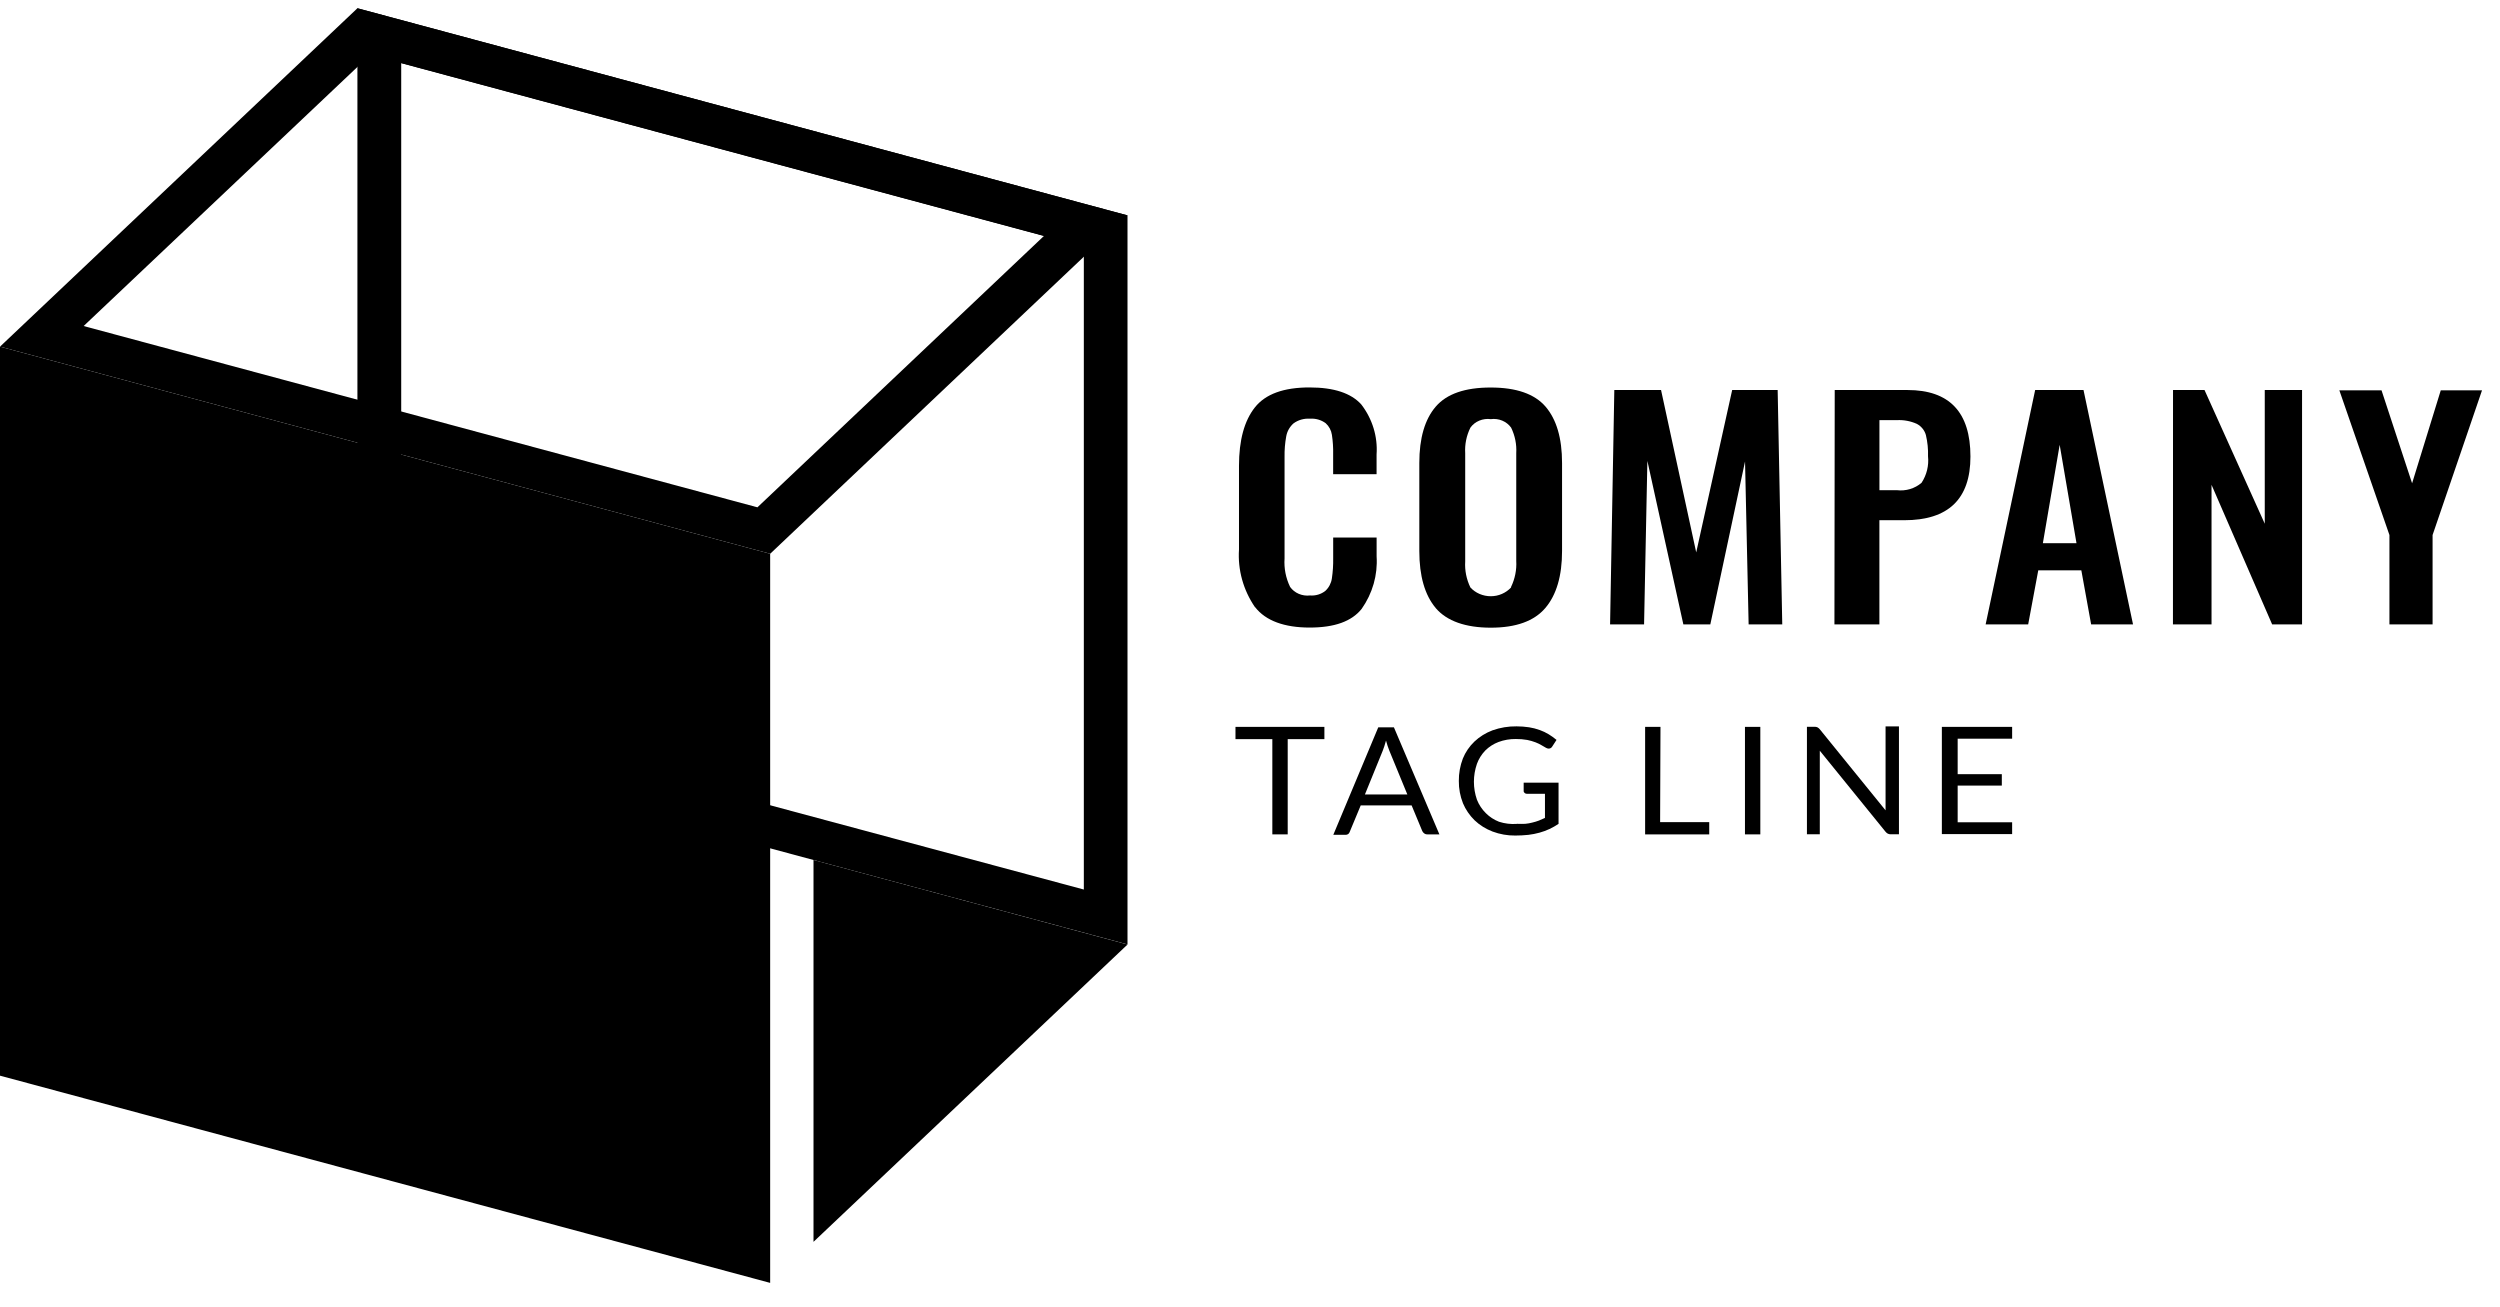
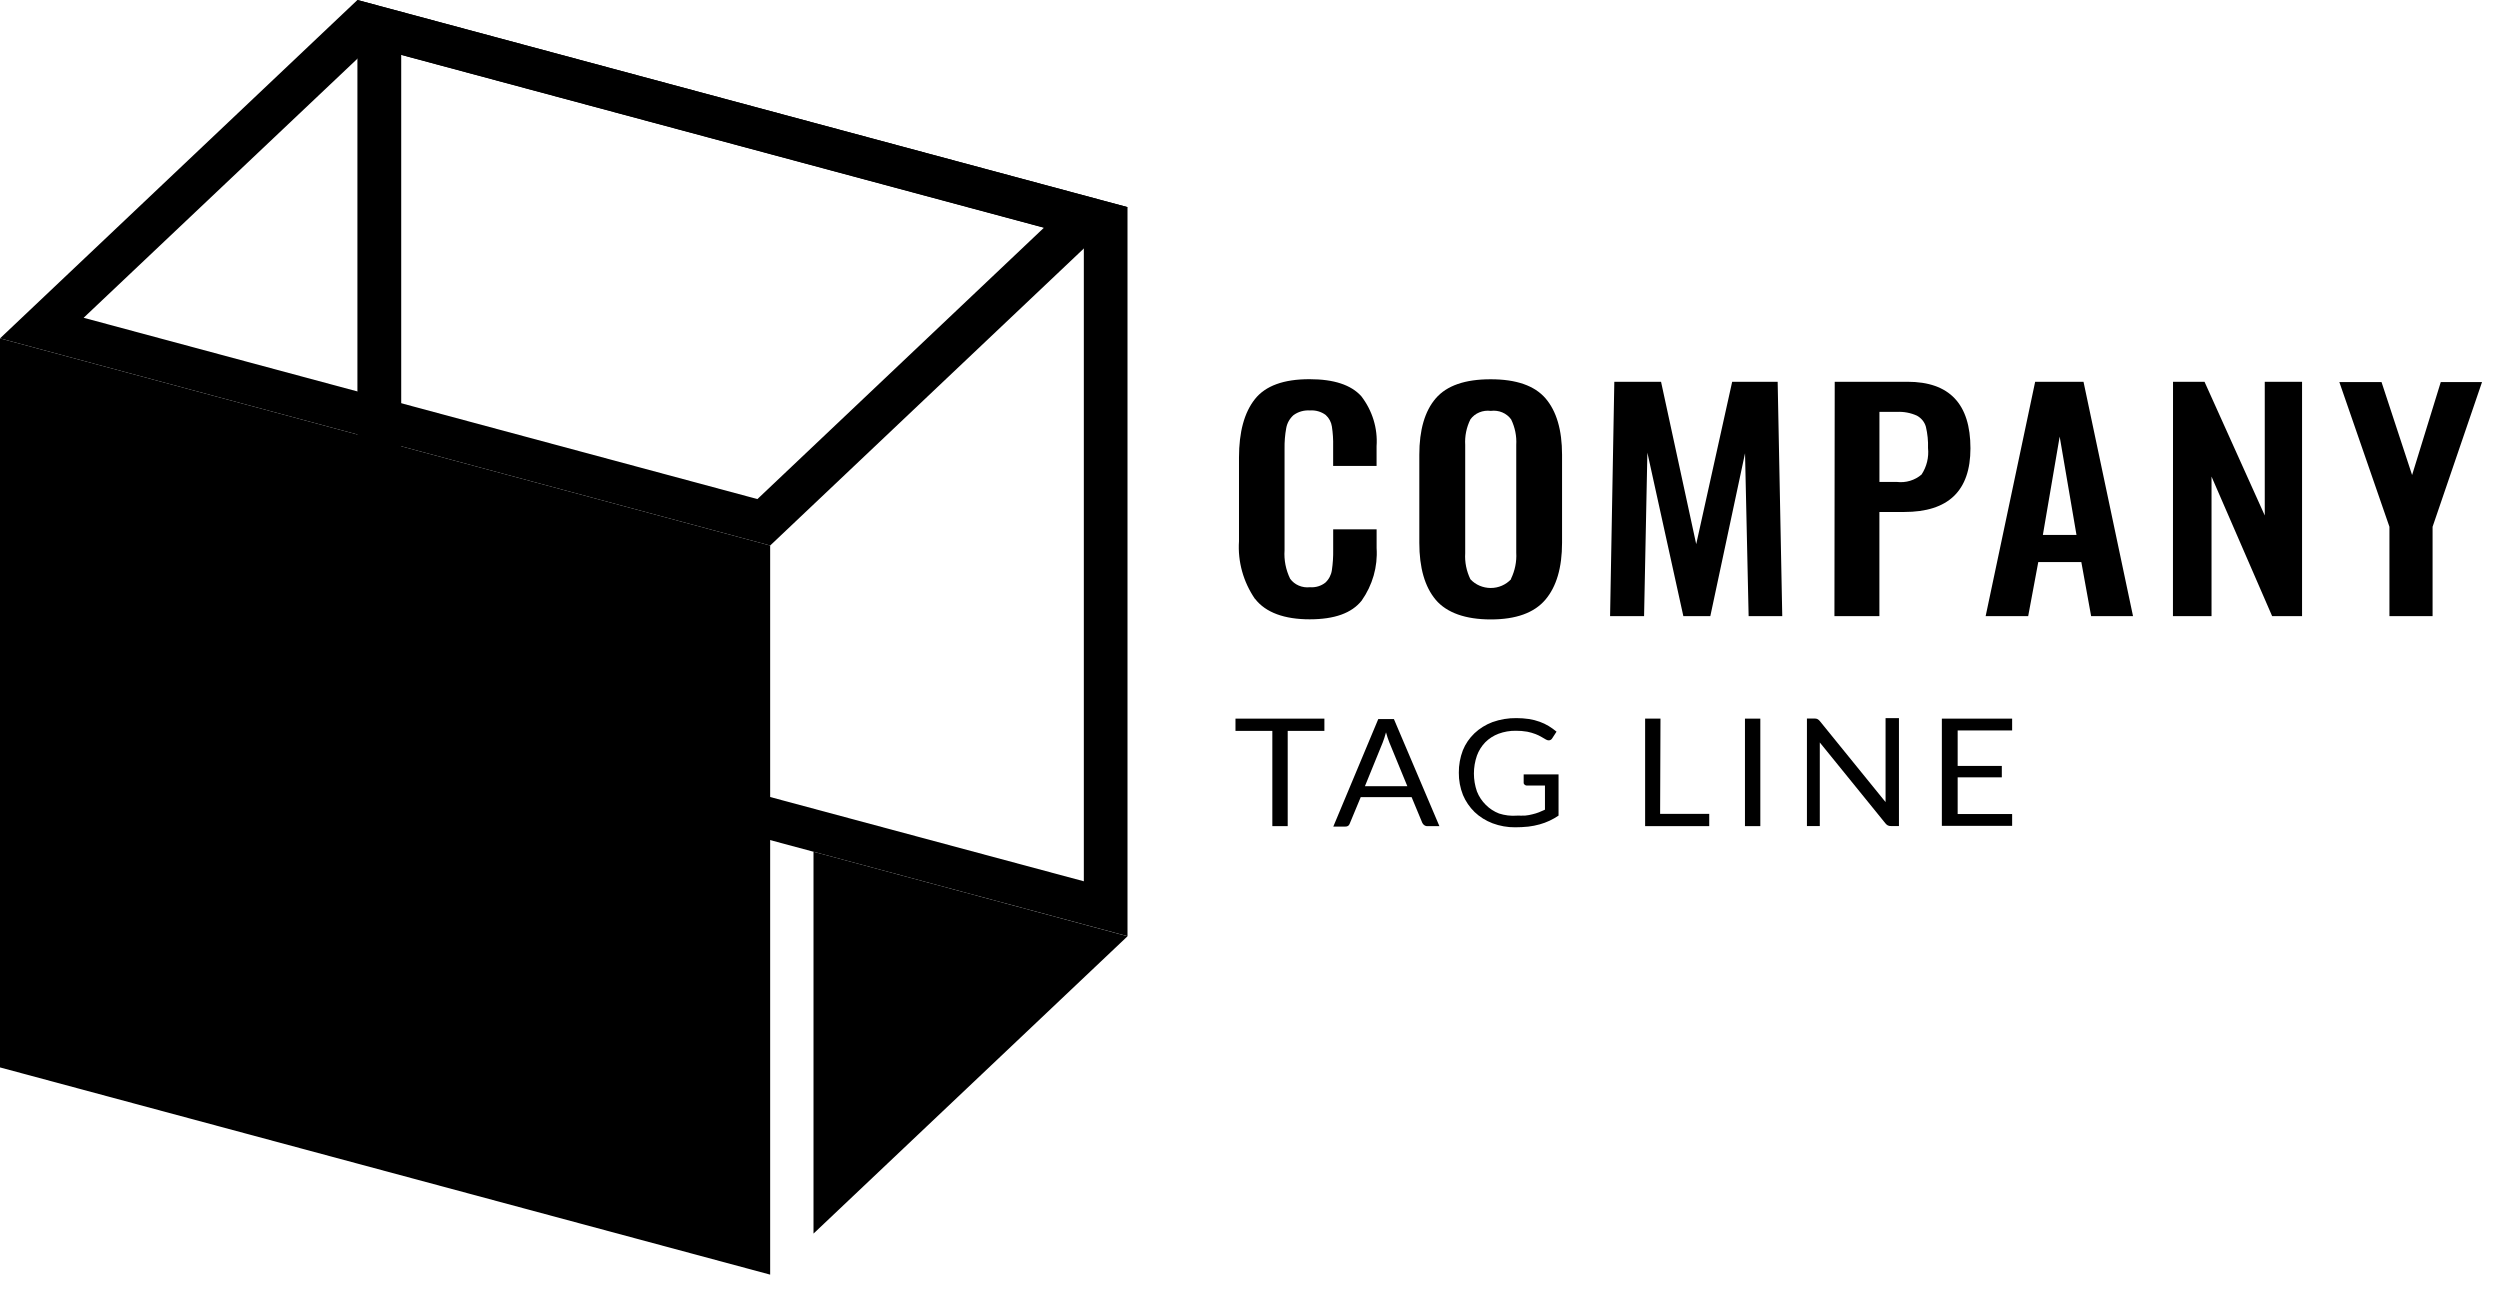
- <svg xmlns="http://www.w3.org/2000/svg" id="cl_logo_6" version="1.1" width="88" height="46" viewBox="0 0 62 32">
+ <svg xmlns="http://www.w3.org/2000/svg" id="cl_logo_6" version="1.1" width="62" height="32" viewBox="0 0 62 32">
  <path fill="currentColor" d="M31.124 14.854c-0.291-0.424-0.43-0.926-0.397-1.431v-2.075c0-0.636 0.132-1.119 0.395-1.45s0.715-0.495 1.356-0.494c0.602 0 1.029 0.141 1.282 0.422 0.276 0.359 0.41 0.798 0.379 1.241v0.488h-1.077v-0.494c0.004-0.162-0.007-0.323-0.031-0.483-0.016-0.109-0.070-0.211-0.154-0.287-0.111-0.082-0.25-0.122-0.39-0.112-0.148-0.010-0.294 0.032-0.41 0.118-0.094 0.085-0.156 0.196-0.178 0.317-0.031 0.169-0.045 0.341-0.042 0.513v2.518c-0.017 0.243 0.031 0.486 0.138 0.707 0.054 0.075 0.128 0.134 0.215 0.171s0.183 0.051 0.278 0.040c0.138 0.011 0.275-0.030 0.381-0.114 0.088-0.082 0.144-0.19 0.161-0.306 0.025-0.167 0.036-0.336 0.033-0.505v-0.511h1.077v0.466c0.030 0.462-0.101 0.92-0.372 1.304-0.247 0.308-0.669 0.462-1.289 0.462s-1.088-0.165-1.353-0.507z" />
  <path fill="currentColor" d="M35.607 14.876c-0.272-0.323-0.408-0.794-0.408-1.416v-2.182c0-0.616 0.136-1.083 0.408-1.399s0.727-0.474 1.364-0.473c0.633 0 1.086 0.158 1.358 0.473 0.272 0.317 0.41 0.783 0.41 1.399v2.182c0 0.616-0.138 1.089-0.415 1.414s-0.727 0.488-1.353 0.488c-0.626 0-1.090-0.165-1.364-0.485zM37.474 14.352c0.097-0.202 0.142-0.424 0.129-0.646v-2.672c0.013-0.218-0.031-0.435-0.127-0.633-0.055-0.076-0.131-0.137-0.22-0.174s-0.187-0.050-0.284-0.037c-0.097-0.013-0.195 0-0.285 0.037s-0.166 0.097-0.221 0.174c-0.098 0.198-0.142 0.415-0.129 0.633v2.685c-0.014 0.222 0.031 0.444 0.129 0.646 0.063 0.068 0.14 0.123 0.227 0.16s0.181 0.057 0.277 0.057c0.096 0 0.19-0.019 0.277-0.057s0.164-0.092 0.227-0.16v-0.013z" />
  <path fill="currentColor" d="M40.035 9.468h1.159l0.872 4.027 0.892-4.027h1.128l0.114 5.812h-0.834l-0.089-4.040-0.861 4.040h-0.669l-0.892-4.054-0.082 4.054h-0.843l0.105-5.812z" />
  <path fill="currentColor" d="M45.5 9.468h1.806c1.040 0 1.561 0.55 1.561 1.65 0 1.054-0.548 1.58-1.643 1.579h-0.615v2.583h-1.115l0.007-5.812zM47.042 11.952c0.11 0.013 0.222 0.004 0.328-0.028s0.203-0.085 0.285-0.156c0.128-0.196 0.184-0.427 0.16-0.656 0.006-0.177-0.012-0.355-0.053-0.528-0.016-0.058-0.044-0.112-0.082-0.159s-0.086-0.087-0.141-0.117c-0.155-0.070-0.326-0.102-0.497-0.093h-0.432v1.737h0.432z" />
  <path fill="currentColor" d="M50.474 9.468h1.197l1.228 5.812h-1.039l-0.243-1.34h-1.068l-0.25 1.34h-1.055l1.228-5.812zM51.497 13.267l-0.417-2.44-0.417 2.44h0.834z" />
  <path fill="currentColor" d="M53.892 9.468h0.78l1.494 3.316v-3.316h0.925v5.812h-0.742l-1.503-3.461v3.461h-0.957l0.002-5.812z" />
  <path fill="currentColor" d="M59.258 13.064l-1.242-3.588h1.046l0.758 2.305 0.711-2.305h1.023l-1.226 3.588v2.216h-1.070v-2.216z" />
  <path fill="currentColor" d="M32.845 17.822v0.304h-0.91v2.362h-0.381v-2.362h-0.914v-0.304h2.205z" />
  <path fill="currentColor" d="M35.697 20.488h-0.294c-0.030 0.002-0.059-0.007-0.083-0.025-0.022-0.015-0.039-0.037-0.049-0.061l-0.263-0.633h-1.262l-0.263 0.633c-0.007 0.026-0.021 0.051-0.040 0.072-0.023 0.018-0.053 0.027-0.083 0.025h-0.294l1.115-2.666h0.388l1.128 2.655zM33.85 19.498h1.052l-0.446-1.085c-0.033-0.082-0.060-0.166-0.083-0.251-0.016 0.051-0.029 0.099-0.042 0.141l-0.040 0.112-0.441 1.083z" />
  <path fill="currentColor" d="M37.618 20.226c0.070 0.003 0.14 0.003 0.21 0 0.060-0.006 0.12-0.016 0.178-0.032 0.055-0.013 0.108-0.029 0.16-0.049 0.049-0.019 0.098-0.042 0.149-0.065v-0.599h-0.446c-0.011 0.001-0.022-0.001-0.032-0.005s-0.020-0.009-0.028-0.017c-0.007-0.006-0.013-0.014-0.017-0.022s-0.006-0.018-0.005-0.027v-0.205h0.865v1.022c-0.071 0.048-0.145 0.090-0.223 0.127-0.080 0.037-0.162 0.068-0.247 0.091-0.091 0.025-0.184 0.044-0.279 0.055-0.108 0.011-0.217 0.017-0.325 0.017-0.192 0.002-0.383-0.032-0.562-0.099-0.167-0.064-0.319-0.158-0.446-0.279-0.124-0.122-0.222-0.265-0.288-0.422-0.070-0.177-0.105-0.364-0.103-0.553-0.002-0.19 0.032-0.379 0.1-0.557 0.064-0.158 0.162-0.302 0.288-0.422 0.127-0.12 0.279-0.214 0.446-0.277 0.191-0.068 0.394-0.102 0.597-0.099 0.104-0 0.207 0.008 0.31 0.023 0.091 0.014 0.179 0.037 0.265 0.068 0.078 0.028 0.153 0.063 0.223 0.106 0.068 0.042 0.133 0.088 0.194 0.139l-0.107 0.165c-0.008 0.015-0.021 0.028-0.036 0.037s-0.033 0.014-0.051 0.014c-0.025-0.001-0.049-0.008-0.069-0.021-0.033-0.017-0.069-0.038-0.109-0.063-0.047-0.028-0.097-0.052-0.149-0.072-0.066-0.025-0.135-0.045-0.205-0.059-0.093-0.016-0.188-0.024-0.283-0.023-0.147-0.002-0.293 0.023-0.43 0.074-0.124 0.047-0.236 0.119-0.328 0.211-0.092 0.096-0.163 0.209-0.207 0.331-0.1 0.289-0.1 0.6 0 0.889 0.049 0.125 0.125 0.24 0.223 0.336 0.091 0.091 0.202 0.163 0.325 0.211 0.142 0.046 0.292 0.064 0.441 0.053z" />
  <path fill="currentColor" d="M41.172 20.184h1.217v0.304h-1.59v-2.666h0.381l-0.009 2.362z" />
  <path fill="currentColor" d="M43.656 20.488h-0.381v-2.666h0.381v2.666z" />
  <path fill="currentColor" d="M45.074 17.834c0.023 0.012 0.042 0.029 0.058 0.049l1.63 2.009c-0.002-0.032-0.002-0.063 0-0.095 0-0.030 0-0.059 0-0.087v-1.9h0.332v2.676h-0.192c-0.028 0.002-0.057-0.003-0.083-0.015-0.023-0.013-0.044-0.030-0.060-0.051l-1.628-2.007c0 0.032 0 0.061 0 0.091s0 0.057 0 0.082v1.9h-0.319v-2.666h0.198c0.022 0 0.043 0.004 0.062 0.013z" />
  <path fill="currentColor" d="M49.901 17.822v0.293h-1.351v0.88h1.095v0.283h-1.095v0.91h1.351v0.293h-1.743v-2.659h1.743z" />
  <path fill="currentColor" d="M9.95 1.359l16.929 4.551v15.946l-16.929-4.548v-15.948zM8.864 0v18.082l19.098 5.135v-18.080l-19.098-5.137z" />
  <path fill="currentColor" d="M19.1 31.611l-19.1-5.139v-18.080l19.1 5.137v18.082z" />
  <path fill="currentColor" d="M9.181 1.155l16.708 4.493-7.105 6.729-16.71-4.496 7.108-6.726zM8.864 0l-8.864 8.392 19.1 5.137 8.862-8.392-19.098-5.137z" />
  <path fill="currentColor" d="M20.175 30.593l7.788-7.374-7.788-2.096v9.47z" />
</svg>
